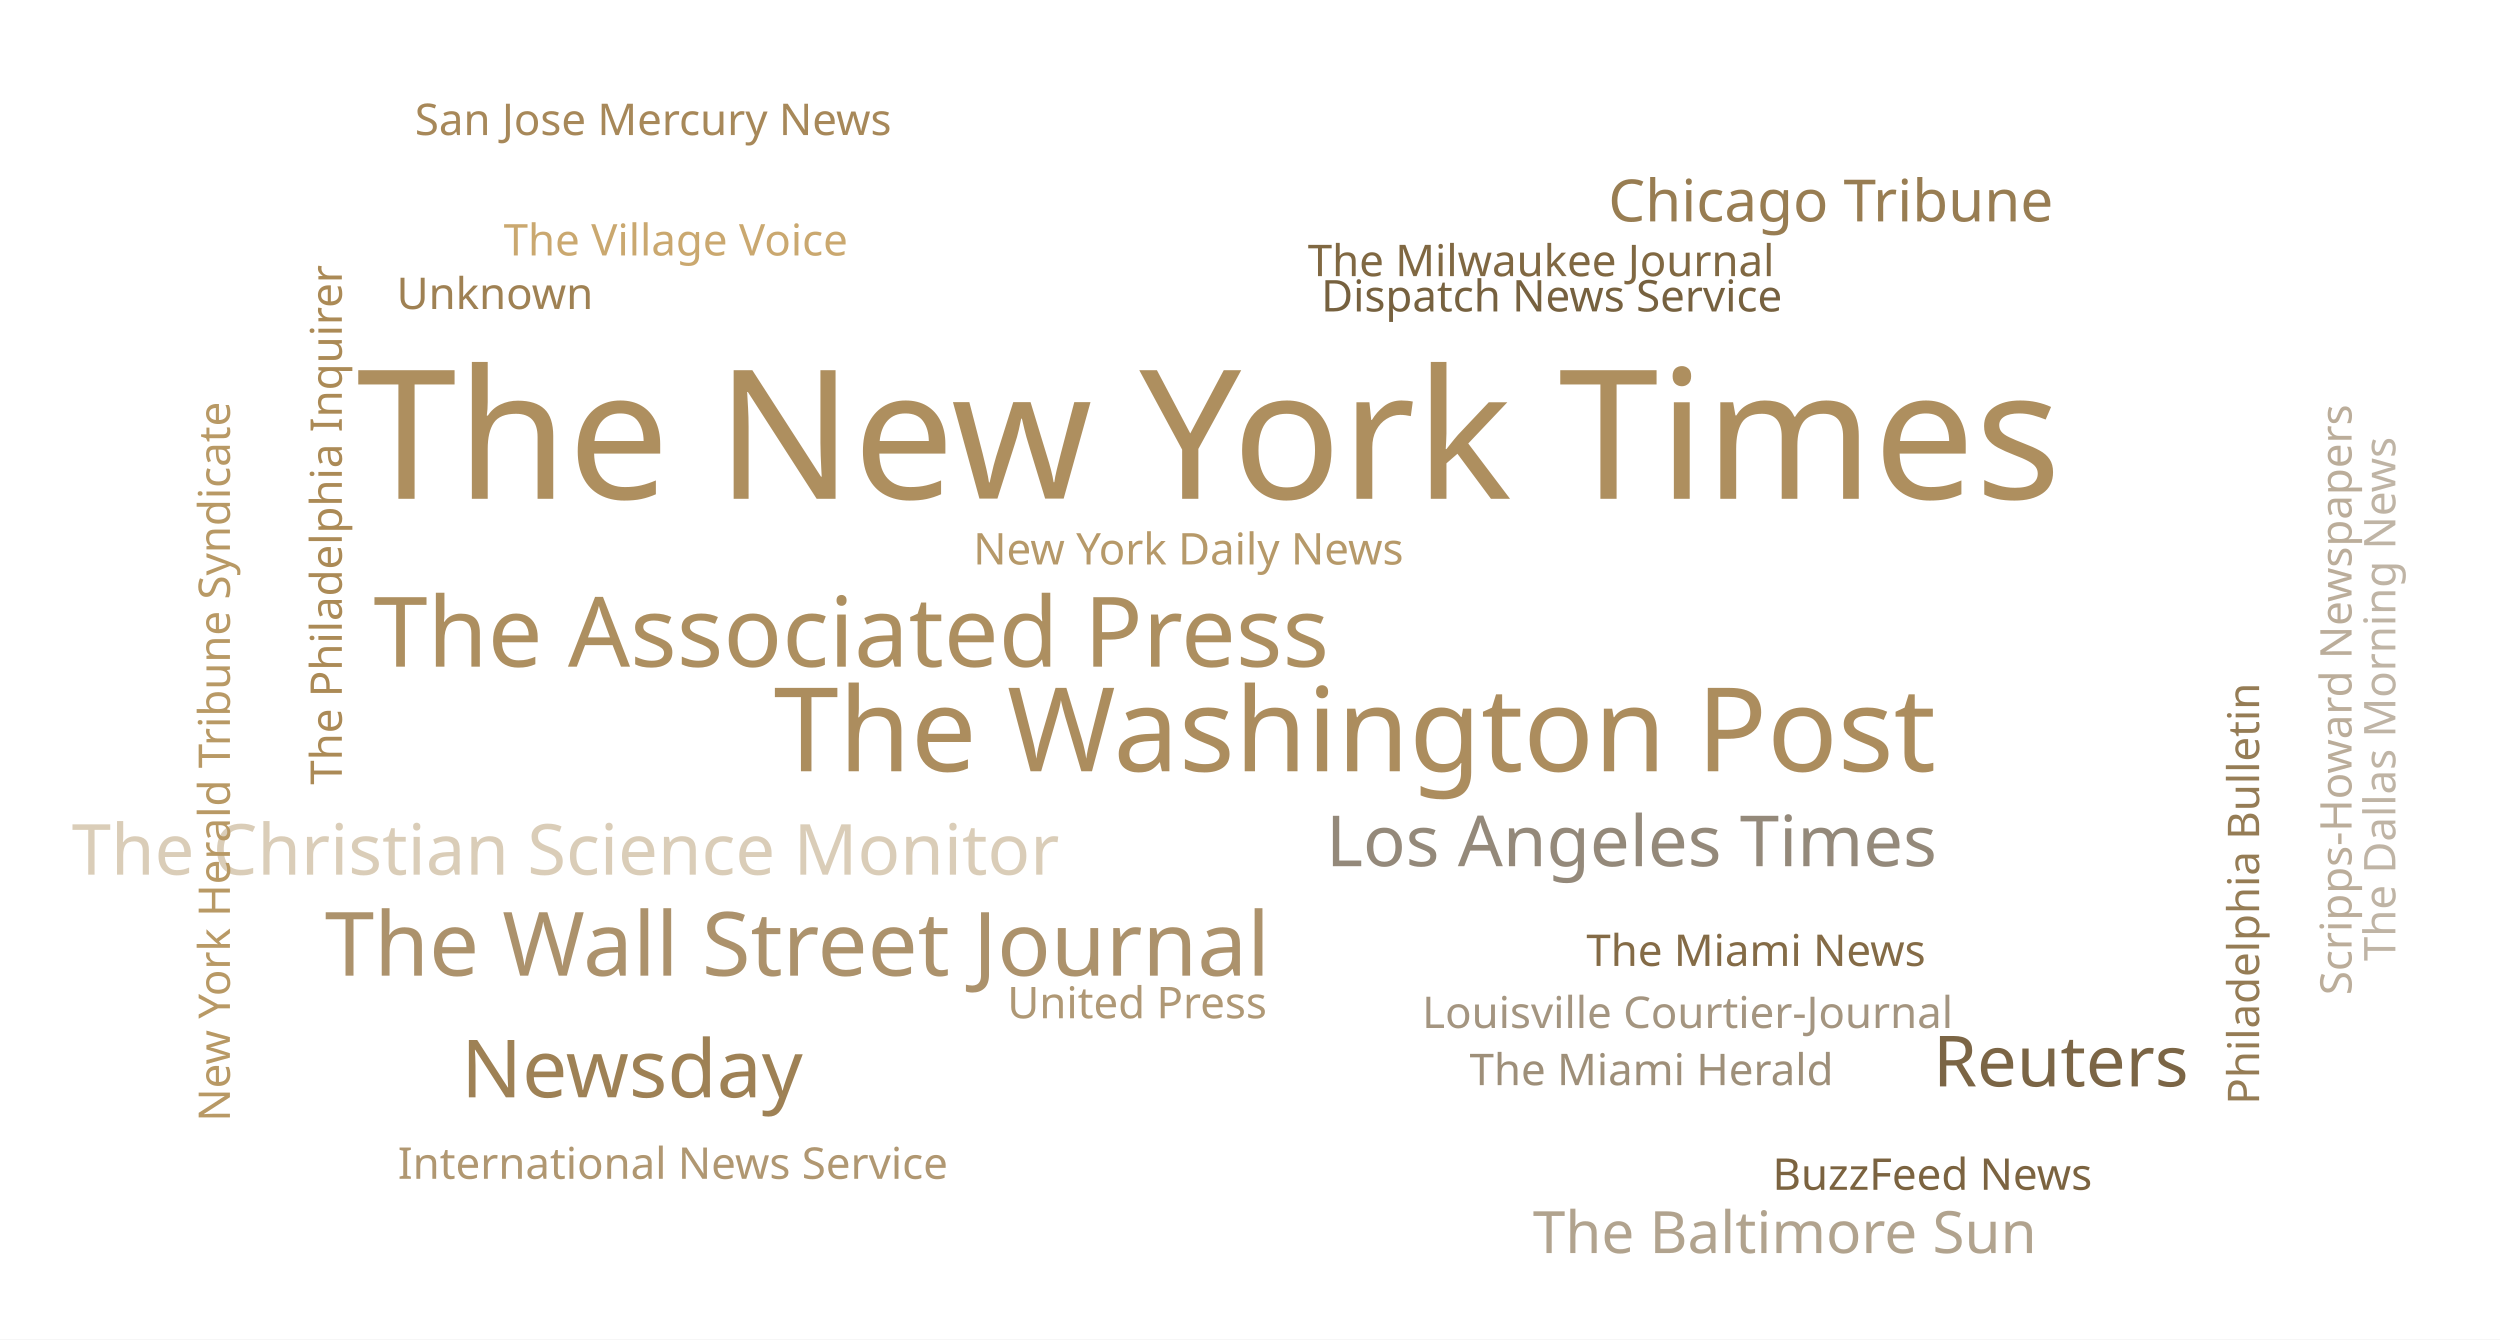
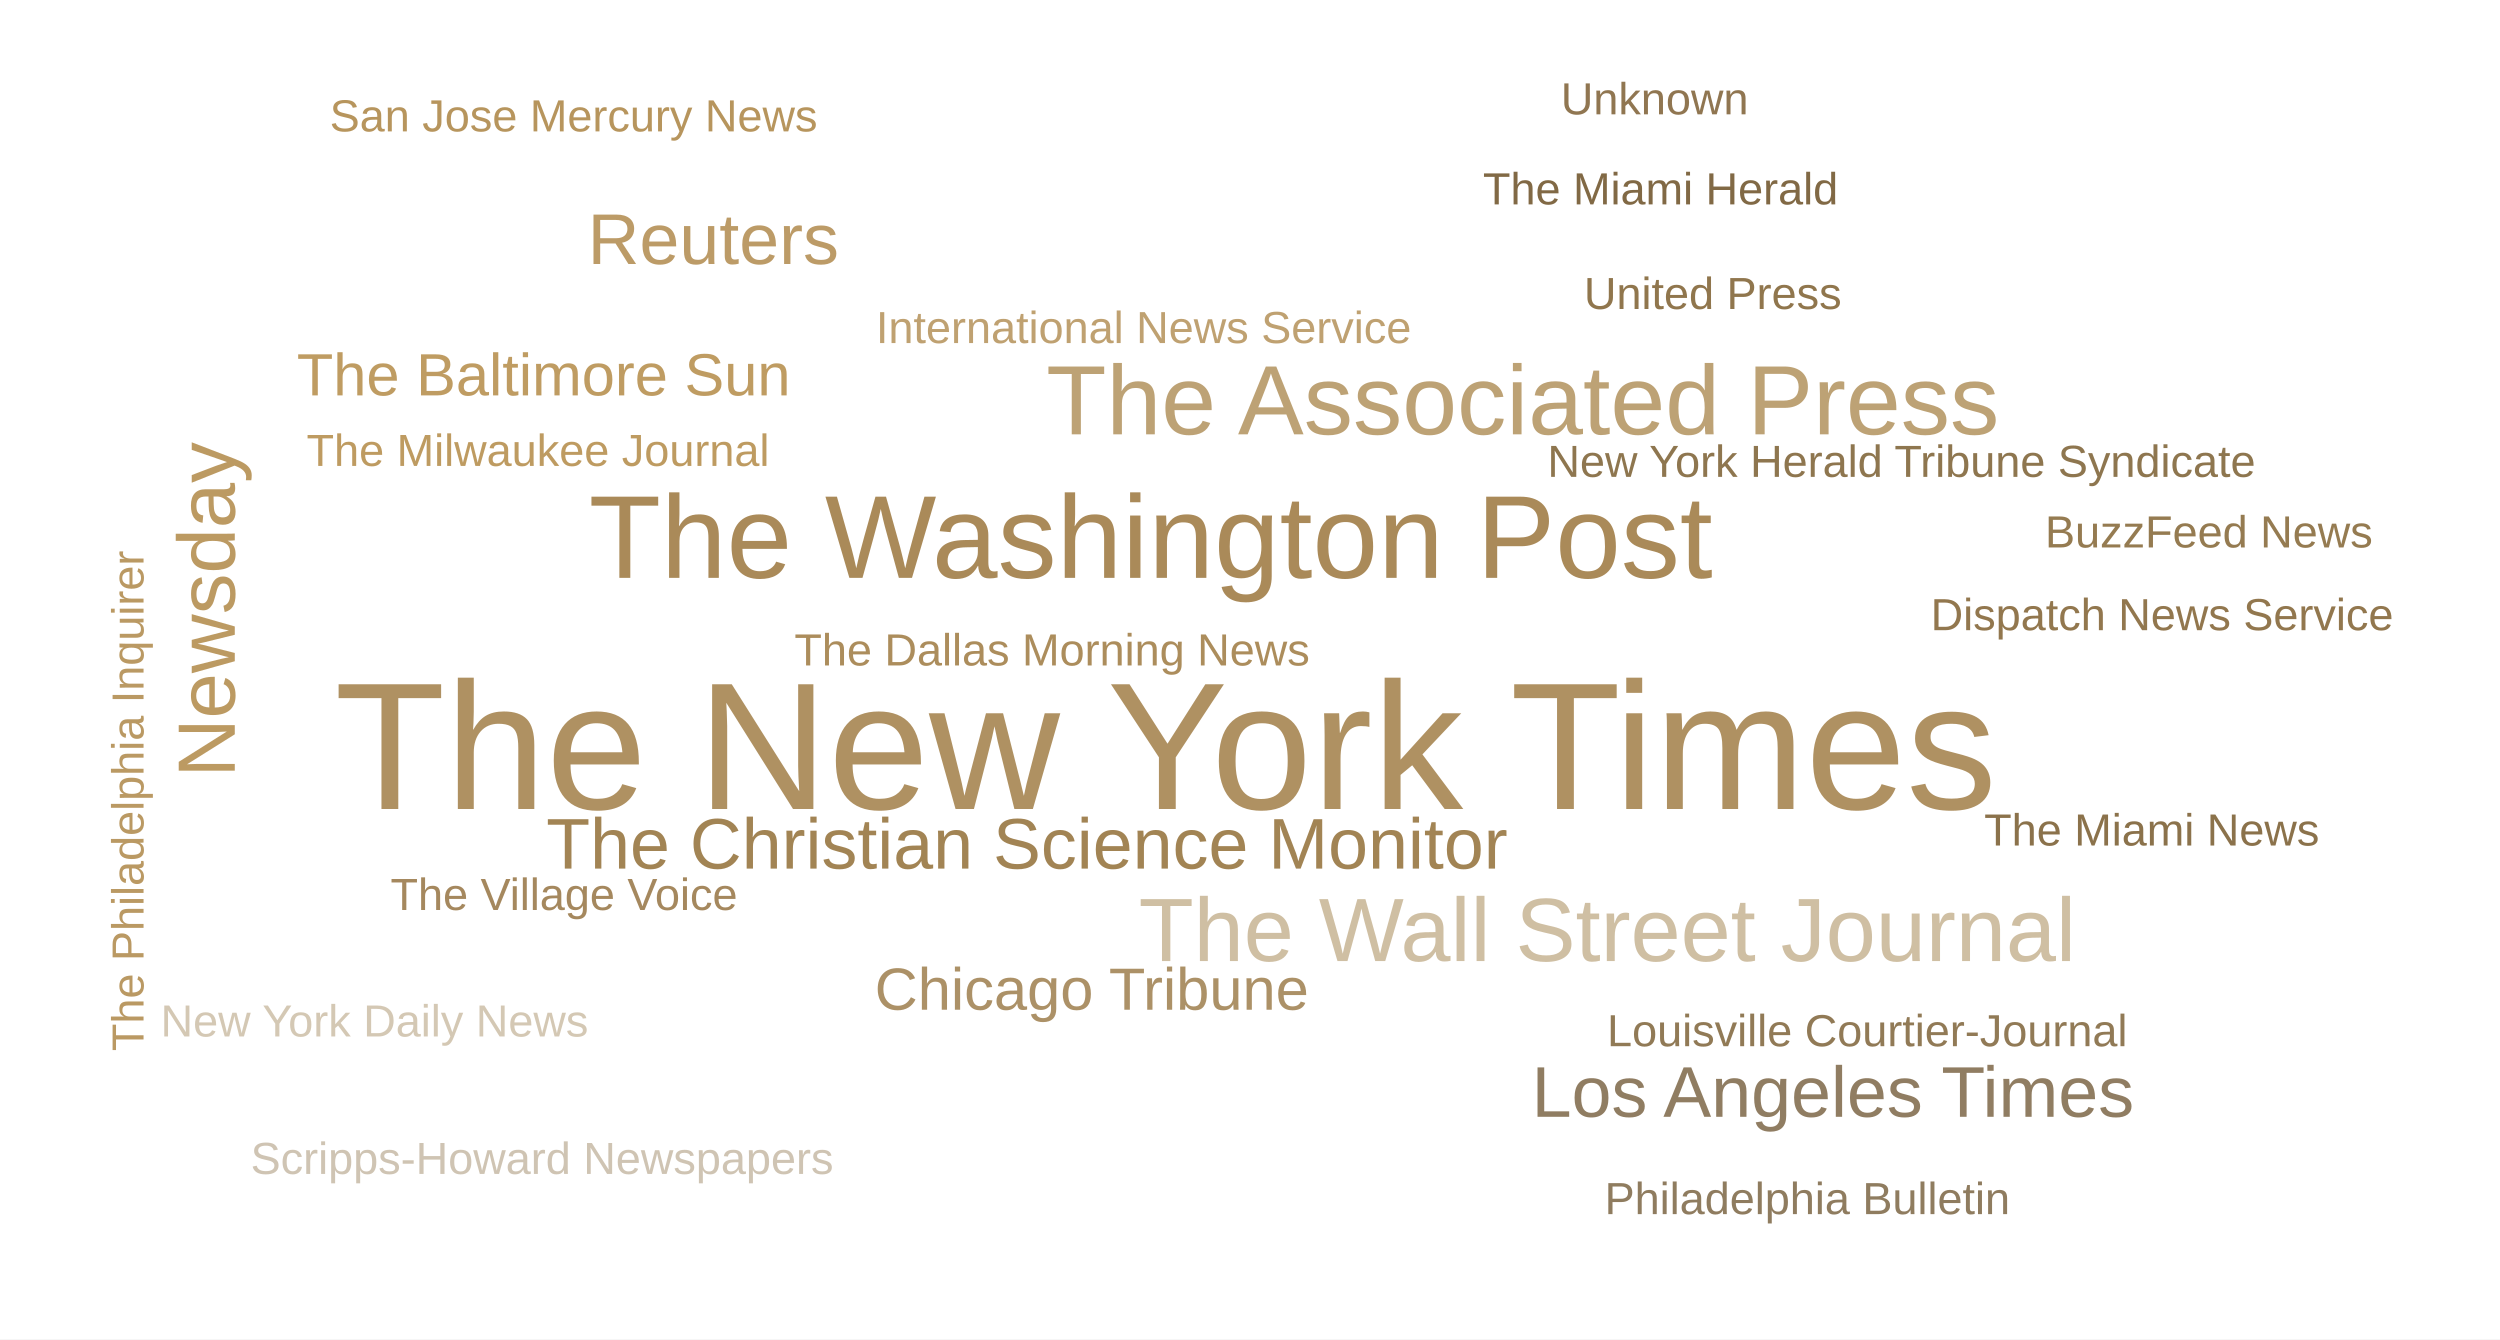
- <svg xmlns="http://www.w3.org/2000/svg" width="2055" height="1101">
-   <style>text{font-family:'Droid Sans Mono';font-weight:normal;font-style:normal;}</style>
-   <rect width="100%" height="100%" style="fill:white" />
-   <text transform="translate(293,410)" font-size="148" style="fill:rgb(174, 143, 95)">The New York Times</text>
-   <text transform="translate(636,634)" font-size="96" style="fill:rgb(172, 141, 94)">The Washington Post</text>
-   <text transform="translate(307,548)" font-size="80" style="fill:rgb(173, 143, 96)">The Associated Press</text>
-   <text transform="translate(267,802)" font-size="73" style="fill:rgb(172, 146, 108)">The Wall Street Journal</text>
-   <text transform="translate(379,902)" font-size="66" style="fill:rgb(158, 129, 85)">Newsday</text>
-   <text transform="translate(59,719)" font-size="58" style="fill:rgb(218, 205, 184)">The Christian Science Monitor</text>
-   <text transform="translate(1589,893)" font-size="58" style="fill:rgb(123, 101, 69)">Reuters</text>
-   <text transform="translate(1090,712)" font-size="58" style="fill:rgb(148, 137, 122)">Los Angeles Times</text>
-   <text transform="translate(1260,1030)" font-size="48" style="fill:rgb(177, 163, 142)">The Baltimore Sun</text>
-   <text transform="translate(1322,182)" font-size="48" style="fill:rgb(152, 125, 82)">Chicago Tribune</text>
-   <text transform="translate(414,210)" font-size="36" style="fill:rgb(202, 168, 111)">The Village Voice</text>
-   <text transform="translate(326,254)" font-size="36" style="fill:rgb(159, 129, 83)">Unknown</text>
-   <text transform="translate(1075,227)" font-size="36" style="fill:rgb(128, 104, 66)">The Milwaukee Journal</text>
-   <text transform="translate(1933,818) rotate(-90)" font-size="36" style="fill:rgb(187, 173, 154)">Scripps-Howard Newspapers</text>
-   <text transform="translate(327,969)" font-size="36" style="fill:rgb(176, 151, 113)">International News Service</text>
-   <text transform="translate(828,837)" font-size="36" style="fill:rgb(175, 152, 117)">United Press</text>
-   <text transform="translate(800,464)" font-size="36" style="fill:rgb(182, 153, 105)">New York Daily News</text>
-   <text transform="translate(189,922) rotate(-90)" font-size="36" style="fill:rgb(184, 153, 101)">New York Herald Tribune Syndicate</text>
-   <text transform="translate(1304,794)" font-size="36" style="fill:rgb(132, 107, 70)">The Miami News</text>
-   <text transform="translate(1857,908) rotate(-90)" font-size="36" style="fill:rgb(149, 124, 85)">Philadelphia Bulletin</text>
-   <text transform="translate(1086,256)" font-size="36" style="fill:rgb(118, 97, 63)">Dispatch News Service</text>
-   <text transform="translate(281,645) rotate(-90)" font-size="36" style="fill:rgb(171, 138, 86)">The Philadelphia Inquirer</text>
-   <text transform="translate(1169,845)" font-size="36" style="fill:rgb(164, 149, 128)">Louisville Courtier-Journal</text>
-   <text transform="translate(1457,978)" font-size="36" style="fill:rgb(123, 99, 64)">BuzzFeed News</text>
-   <text transform="translate(341,111)" font-size="36" style="fill:rgb(167, 136, 89)">San Jose Mercury News</text>
-   <text transform="translate(1969,790) rotate(-90)" font-size="36" style="fill:rgb(191, 180, 165)">The Dallas Morning News</text>
-   <text transform="translate(1208,892)" font-size="36" style="fill:rgb(158, 143, 121)">The Miami Herald</text>
+ <svg xmlns="http://www.w3.org/2000/svg" id="Layer_1" version="1.1" viewBox="0 0 2055 1101">
+   <defs>
+     <style>
+       .st0 {
+         fill: #cfbfa3;
+         font-size: 74px;
+       }
+ 
+       .st0, .st1, .st2, .st3, .st4, .st5, .st6, .st7, .st8, .st9, .st10, .st11, .st12, .st13, .st14, .st15, .st16, .st17, .st18, .st19, .st20, .st21, .st22, .st23, .st24, .st25, .st26 {
+         font-family: ArialMT, Arial;
+         isolation: isolate;
+       }
+ 
+       .st1 {
+         fill: #ac9167;
+       }
+ 
+       .st1, .st22 {
+         font-size: 49px;
+       }
+ 
+       .st2 {
+         fill: #b7955d;
+       }
+ 
+       .st2, .st3, .st4, .st5, .st6, .st9, .st11, .st12, .st13, .st14, .st15, .st17, .st19, .st20, .st21, .st23, .st25 {
+         font-size: 37px;
+       }
+ 
+       .st3 {
+         fill: #8f7c5f;
+       }
+ 
+       .st4 {
+         fill: #8b724b;
+       }
+ 
+       .st5 {
+         fill: #8e764f;
+       }
+ 
+       .st6 {
+         fill: #816945;
+       }
+ 
+       .st7 {
+         fill: #bc9a62;
+         font-size: 67px;
+       }
+ 
+       .st8 {
+         fill: #a28454;
+       }
+ 
+       .st8, .st10, .st26 {
+         font-size: 59px;
+       }
+ 
+       .st9 {
+         fill: #cfc4b3;
+       }
+ 
+       .st10 {
+         fill: #907d62;
+       }
+ 
+       .st11 {
+         fill: #be9b61;
+       }
+ 
+       .st12 {
+         fill: #bfa171;
+       }
+ 
+       .st13 {
+         fill: #917a56;
+       }
+ 
+       .st14 {
+         fill: #907651;
+       }
+ 
+       .st15 {
+         fill: #957b51;
+       }
+ 
+       .st16 {
+         fill: #aa8a59;
+         font-size: 97px;
+       }
+ 
+       .st17 {
+         fill: #ba9963;
+       }
+ 
+       .st27 {
+         fill: #fff;
+       }
+ 
+       .st18 {
+         fill: #af9162;
+         font-size: 149px;
+       }
+ 
+       .st19 {
+         fill: #90764d;
+       }
+ 
+       .st20 {
+         fill: #92774e;
+       }
+ 
+       .st21 {
+         fill: #ac8d5c;
+       }
+ 
+       .st22 {
+         fill: #bf9c62;
+       }
+ 
+       .st23 {
+         fill: #a5885e;
+       }
+ 
+       .st24 {
+         fill: #bda275;
+         font-size: 81px;
+       }
+ 
+       .st25 {
+         fill: #d4c8b4;
+       }
+ 
+       .st26 {
+         fill: #bc9b67;
+       }
+     </style>
+   </defs>
+   <rect class="st27" width="2055" height="1101" />
+   <text class="st18" transform="translate(275 665)">
+     <tspan x="0" y="0">The New York Times</tspan>
+   </text>
+   <text class="st16" transform="translate(484 475)">
+     <tspan x="0" y="0">The Washington Post</tspan>
+   </text>
+   <text class="st24" transform="translate(860 357)">
+     <tspan x="0" y="0">The Associated Press</tspan>
+   </text>
+   <text class="st0" transform="translate(936 790)">
+     <tspan x="0" y="0">The Wall Street Journal</tspan>
+   </text>
+   <text class="st7" transform="translate(193 639) rotate(-90)">
+     <tspan x="0" y="0">Newsday</tspan>
+   </text>
+   <text class="st8" transform="translate(449 714)">
+     <tspan x="0" y="0">The Christian Science Monitor</tspan>
+   </text>
+   <text class="st26" transform="translate(483 217)">
+     <tspan x="0" y="0">Reuters</tspan>
+   </text>
+   <text class="st10" transform="translate(1259 918)">
+     <tspan x="0" y="0">Los Angeles Times</tspan>
+   </text>
+   <text class="st22" transform="translate(244 325)">
+     <tspan x="0" y="0">The Baltimore Sun</tspan>
+   </text>
+   <text class="st1" transform="translate(719 830)">
+     <tspan x="0" y="0">Chicago Tribune</tspan>
+   </text>
+   <text class="st23" transform="translate(321 748)">
+     <tspan x="0" y="0">The Village Voice</tspan>
+   </text>
+   <text class="st14" transform="translate(1283 94)">
+     <tspan x="0" y="0">Unknown</tspan>
+   </text>
+   <text class="st11" transform="translate(252 383)">
+     <tspan x="0" y="0">The Milwaukee Journal</tspan>
+   </text>
+   <text class="st9" transform="translate(206 965)">
+     <tspan x="0" y="0">Scripps-Howard Newspapers</tspan>
+   </text>
+   <text class="st12" transform="translate(720 282)">
+     <tspan x="0" y="0">International News Service</tspan>
+   </text>
+   <text class="st19" transform="translate(1302 254)">
+     <tspan x="0" y="0">United Press</tspan>
+   </text>
+   <text class="st25" transform="translate(132 852)">
+     <tspan x="0" y="0">New York Daily News</tspan>
+   </text>
+   <text class="st5" transform="translate(1272 392)">
+     <tspan x="0" y="0">New York Herald Tribune Syndicate</tspan>
+   </text>
+   <text class="st4" transform="translate(1631 695)">
+     <tspan x="0" y="0">The Miami News</tspan>
+   </text>
+   <text class="st3" transform="translate(1319 998)">
+     <tspan x="0" y="0">Philadelphia Bulletin</tspan>
+   </text>
+   <text class="st20" transform="translate(1587 518)">
+     <tspan x="0" y="0">Dispatch News Service</tspan>
+   </text>
+   <text class="st17" transform="translate(118 864) rotate(-90)">
+     <tspan x="0" y="0">The Philadelphia Inquirer</tspan>
+   </text>
+   <text class="st13" transform="translate(1321 860)">
+     <tspan x="0" y="0">Louisville Courtier-Journal</tspan>
+   </text>
+   <text class="st15" transform="translate(1681 450)">
+     <tspan x="0" y="0">BuzzFeed News</tspan>
+   </text>
+   <text class="st2" transform="translate(271 108)">
+     <tspan x="0" y="0">San Jose Mercury News</tspan>
+   </text>
+   <text class="st21" transform="translate(653 547)">
+     <tspan x="0" y="0">The Dallas Morning News</tspan>
+   </text>
+   <text class="st6" transform="translate(1219 168)">
+     <tspan x="0" y="0">The Miami Herald</tspan>
+   </text>
</svg>
